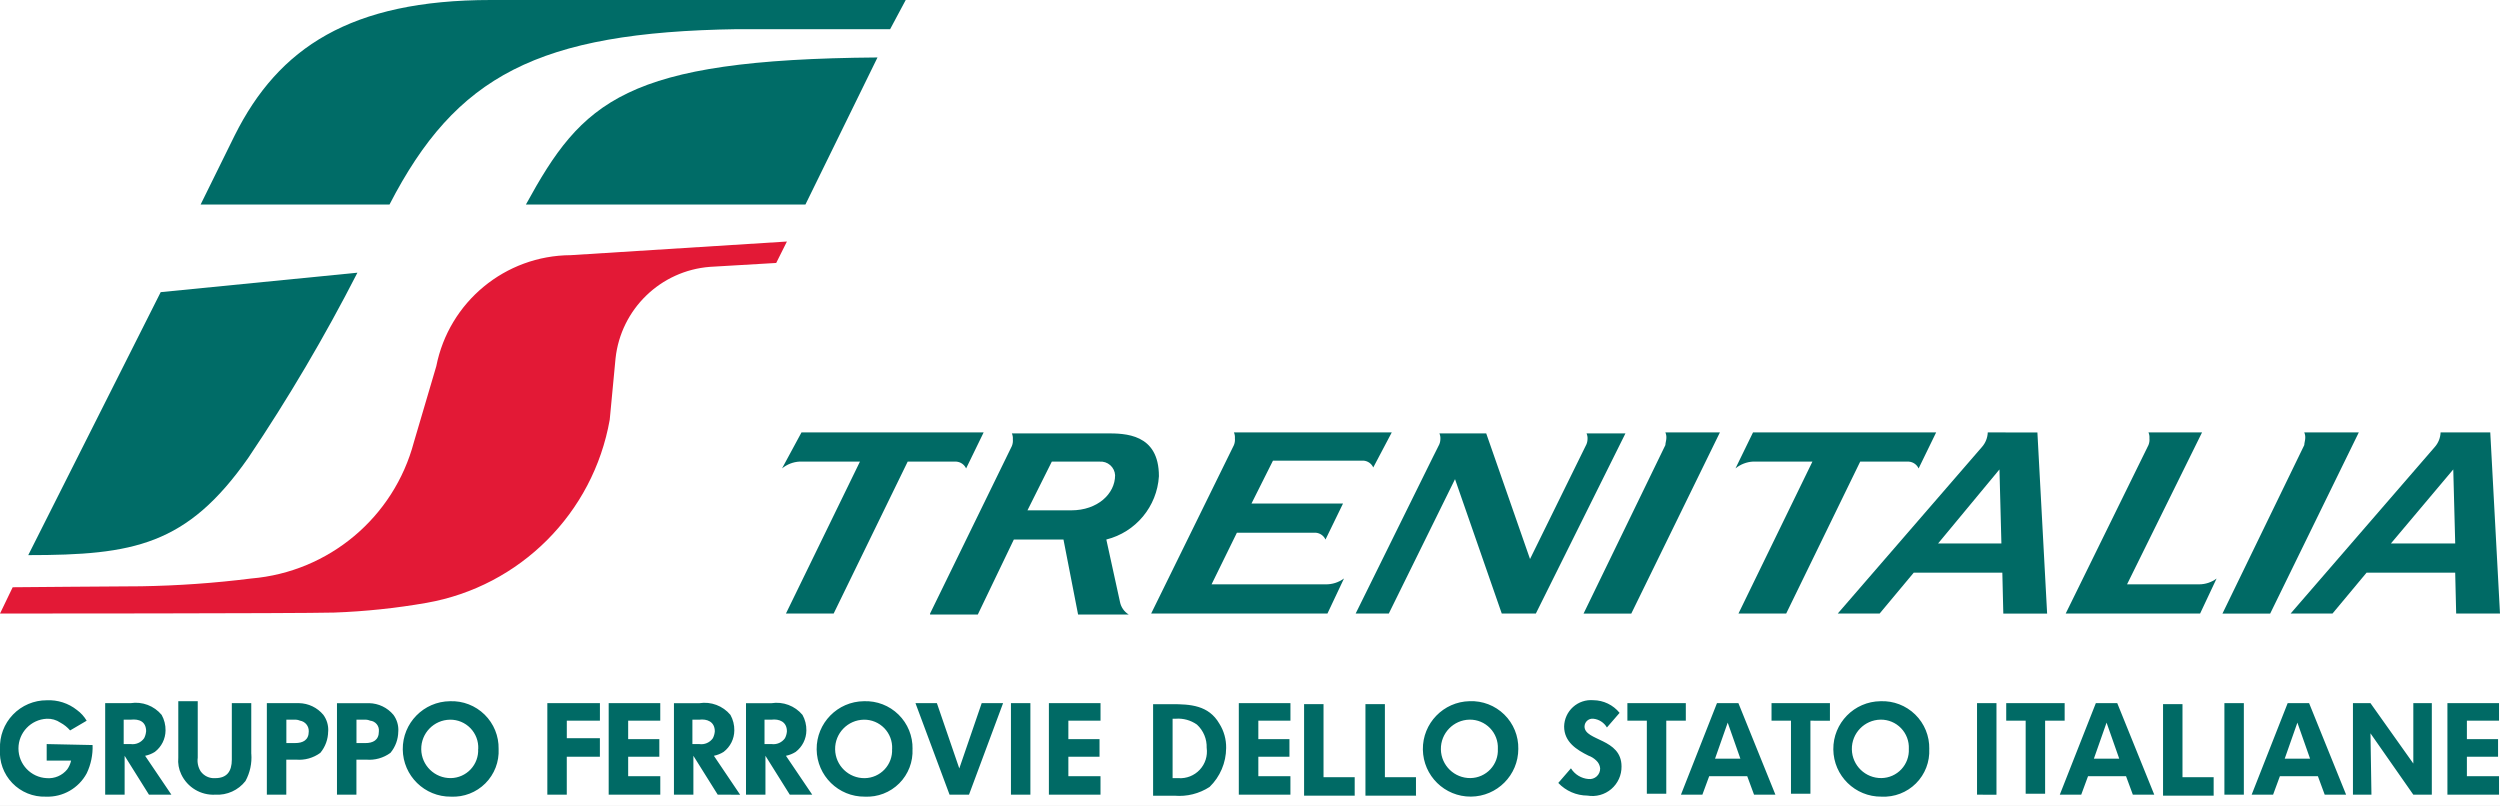
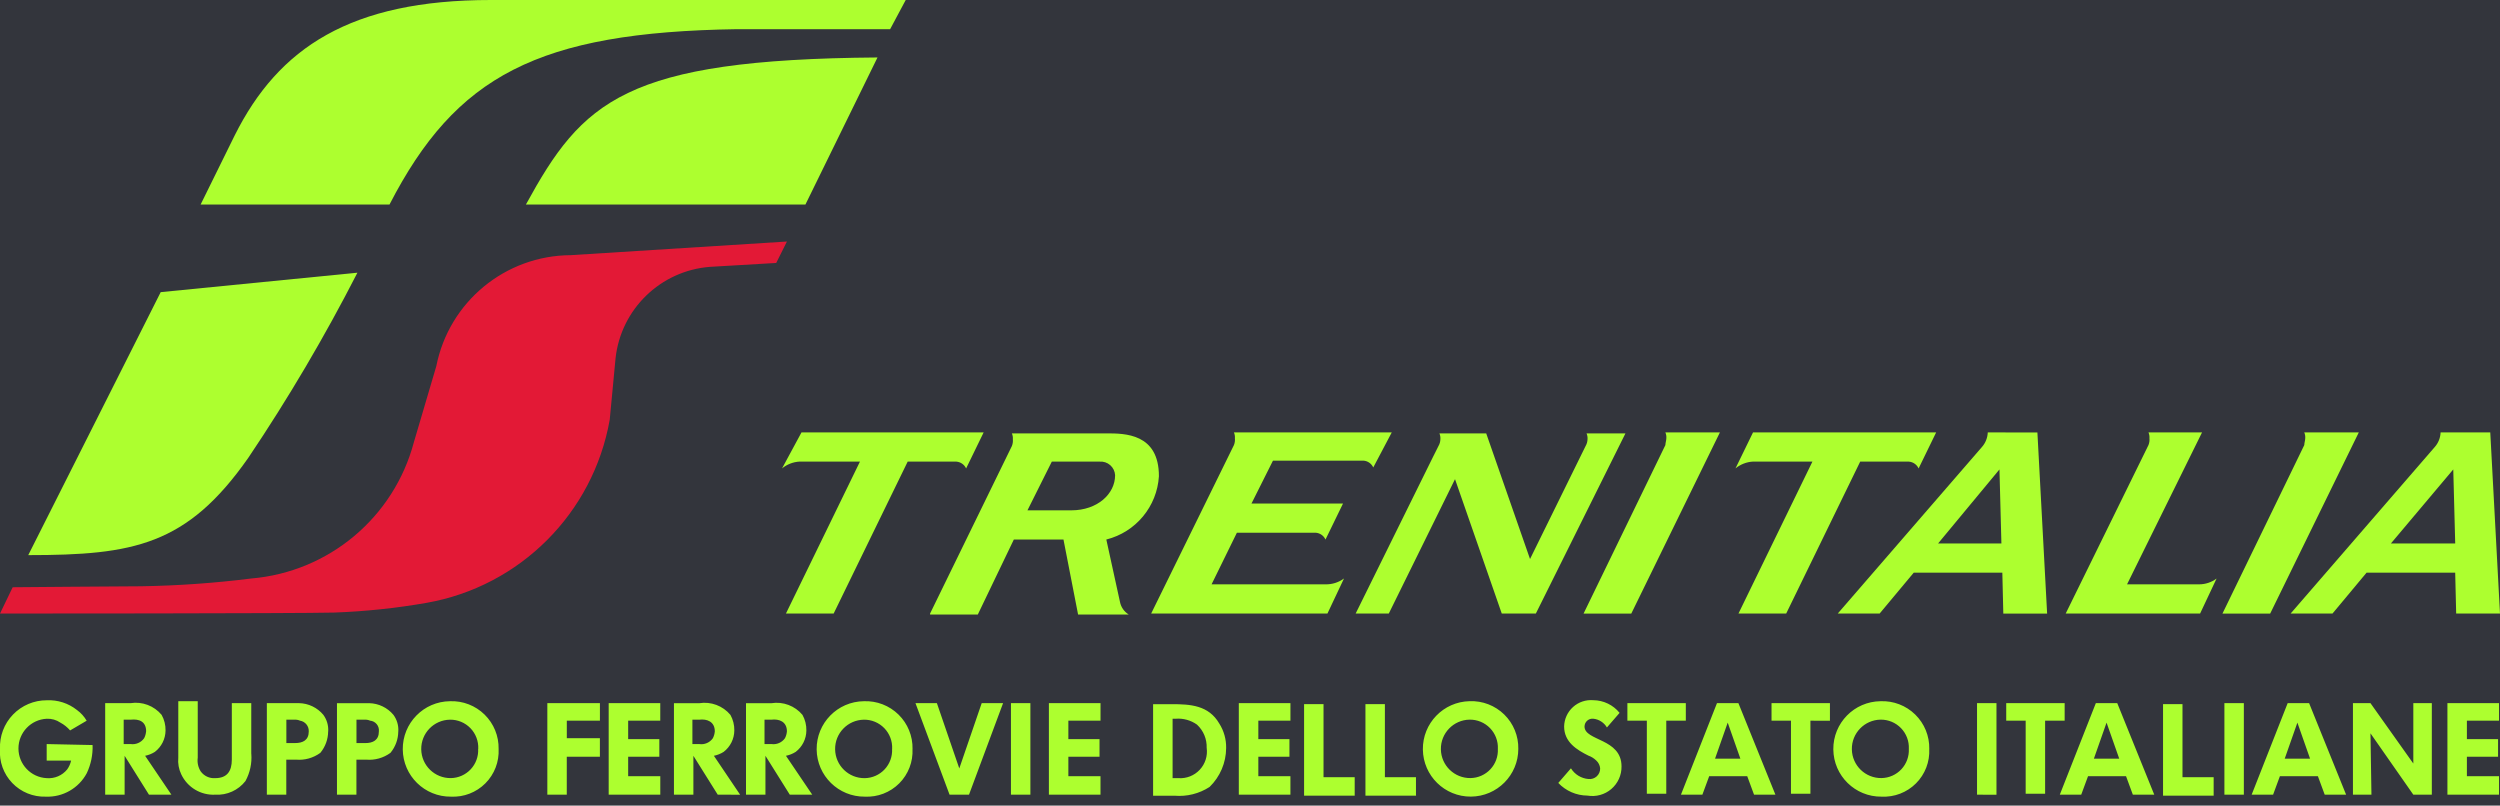
<svg xmlns="http://www.w3.org/2000/svg" viewBox="-4416 -17460 180 58">
  <defs>
    <style>
      .cls-1 {
-         fill: #fff;
+         fill: #33353C;
      }

      .cls-2 {
-         fill: #006a65;
+         fill: #ADFF2F;;
      }

      .cls-2, .cls-3, .cls-4 {
        fill-rule: evenodd;
      }

      .cls-3 {
-         fill: #006c67;
+         fill: #ADFF2F;
      }

      .cls-4 {
        fill: #e31936;
      }
    </style>
  </defs>
  <g id="Logo_Ferrovie_180x58px" data-name="Logo Ferrovie_180x58px" transform="translate(-4549.4 -17504.92)">
    <rect id="Rectangle_7619" data-name="Rectangle 7619" class="cls-1" width="180" height="58" transform="translate(133.4 44.92)" />
    <path id="Path_9164" data-name="Path 9164" class="cls-2" d="M81.7,44.4H94.815l-1.262,2.594a.844.844,0,0,0-.7-.491H89.346L84.016,57.442H80.58L85.91,46.5H81.562a2.184,2.184,0,0,0-1.262.491L81.7,44.4ZM120.76,54.918l-1.192,2.524H106.876l5.96-12.131a1.04,1.04,0,0,0,.07-.491.89.89,0,0,0-.07-.421H124.2l-1.332,2.524a.844.844,0,0,0-.7-.491h-6.521L114.1,49.519h6.591l-1.262,2.594a.844.844,0,0,0-.7-.491h-5.68l-1.823,3.716h8.2a2.158,2.158,0,0,0,1.332-.421Zm62.828,0L182.4,57.442h-9.677l5.96-12.131a1.04,1.04,0,0,0,.07-.491.889.889,0,0,0-.07-.421h3.857l-5.4,10.939h5.189a2.1,2.1,0,0,0,1.262-.421Zm-92.63,2.524,5.89-12.061a1.04,1.04,0,0,0,.07-.491.889.889,0,0,0-.07-.421h6.8c1.332,0,3.787,0,3.787,3.085a5.017,5.017,0,0,1-3.787,4.558l.982,4.488a1.38,1.38,0,0,0,.631.912h-3.646l-1.052-5.4H96.989l-2.594,5.4H90.958v-.07Zm13.323-9.957a1.038,1.038,0,0,0-1.122-.982H99.723L97.97,50.01h3.155c1.893,0,3.155-1.192,3.155-2.524ZM143.9,44.4a.889.889,0,0,1,.07.421c0,.14-.07.351-.07.491l-5.89,12.131h3.436L147.826,44.4Zm46,0a.889.889,0,0,1,.07.421c0,.14-.07.351-.07.491l-5.89,12.131h3.436L193.826,44.4Zm-39.688,0h13.183l-1.262,2.594a.844.844,0,0,0-.7-.491h-3.506l-5.329,10.939h-3.436L154.488,46.5H150.21a2.184,2.184,0,0,0-1.262.491L150.21,44.4Zm16.9,0a1.684,1.684,0,0,1-.421,1.052L156.311,57.442h3.015L161.78,54.5h6.381l.07,2.945h3.155l-.7-13.042Zm-3.576,7.994,4.418-5.329.14,5.329ZM199.716,44.4a1.684,1.684,0,0,1-.421,1.052L188.917,57.442h3.015l2.454-2.945h6.381l.07,2.945h3.155l-.7-13.042Zm-3.576,7.994,4.488-5.329.14,5.329Zm-69-6.171.421-.841a1.013,1.013,0,0,0,.14-.491.889.889,0,0,0-.07-.421H131l3.155,9.046,4-8.134a1.013,1.013,0,0,0,.14-.491.889.889,0,0,0-.07-.421h2.8l-6.451,12.972h-2.454l-3.366-9.677-4.768,9.677H121.6l5.54-11.219Z" transform="translate(109.407 31.654)" />
    <path id="Path_9165" data-name="Path 9165" class="cls-2" d="M6.661,75.126h0l-3.3-.07v1.192H5.119a1.733,1.733,0,0,1-.28.631,1.721,1.721,0,0,1-1.473.631,2.141,2.141,0,0,1,0-4.277,1.61,1.61,0,0,1,.982.28,2.462,2.462,0,0,1,.7.561l1.192-.7a2.555,2.555,0,0,0-.7-.771,3.243,3.243,0,0,0-2.174-.7A3.357,3.357,0,0,0,0,75.406a3.2,3.2,0,0,0,3.3,3.436,3.2,3.2,0,0,0,2.945-1.683,4.372,4.372,0,0,0,.421-2.034ZM179.93,73.373V72.11h-3.716V78.7h3.716V77.369h-2.314v-1.4h2.244V74.7h-2.244V73.373ZM155.107,78.7l-2.665-6.591H150.9L148.305,78.7h1.543l.491-1.332h2.735l.491,1.332Zm-2.524-2.594H150.76l.912-2.594.912,2.594Zm6.8,2.594V77.44h-2.244V72.18h-1.4v6.591h3.646Zm2.174,0V72.11h-1.4V78.7Zm7.363,0-2.665-6.591h-1.543L162.119,78.7h1.543l.491-1.332h2.735l.491,1.332Zm-2.594-2.594H164.5l.912-2.594.912,2.594Zm8.765,2.594V72.11h-1.332v4.347l-3.085-4.347h-1.262V78.7h1.332l-.07-4.418,3.085,4.418Zm-26.436-5.329V72.11h-4.207v1.262h1.4v5.259h1.4V73.373Zm-9.747,2.033A3.372,3.372,0,0,0,135.4,71.97a3.436,3.436,0,1,0,.07,6.872,3.276,3.276,0,0,0,3.436-3.436Zm-1.473,0a2,2,0,0,1-1.963,2.1,2.1,2.1,0,0,1-.07-4.207,2.009,2.009,0,0,1,2.034,2.1Zm6.311,3.3V72.11h-1.4V78.7Zm-11.991-5.329V72.11H127.55v1.262h1.4v5.259h1.4V73.373ZM127.83,78.7l-2.665-6.591h-1.543L121.028,78.7h1.543l.491-1.332H125.8l.491,1.332Zm-2.524-2.594h-1.823l.912-2.594.912,2.594Zm-3.927-2.735V72.11h-4.207v1.262h1.4v5.259h1.4V73.373Zm-12.061,2.033a3.372,3.372,0,0,0-3.506-3.436,3.436,3.436,0,1,0,3.506,3.436Zm-1.473,0a2,2,0,0,1-1.963,2.1,2.1,2.1,0,0,1-.07-4.207,2.009,2.009,0,0,1,2.034,2.1Zm8.905,1.262c0-2.034-2.665-1.823-2.665-2.875a.573.573,0,0,1,.631-.561,1.292,1.292,0,0,1,.982.631l.912-1.052a2.465,2.465,0,0,0-1.893-.912,1.938,1.938,0,0,0-2.1,1.893c0,1.122.912,1.683,1.753,2.1a1.527,1.527,0,0,1,.561.351.866.866,0,0,1,.28.561.756.756,0,0,1-.841.771,1.643,1.643,0,0,1-1.262-.771l-.912,1.052a2.915,2.915,0,0,0,2.1.912,2.1,2.1,0,0,0,2.454-2.1Zm-14.8,2.034V77.44H99.712V72.18h-1.4v6.591h3.646ZM88.282,75.336a3.165,3.165,0,0,0-.491-1.753c-.771-1.332-2.1-1.4-3.436-1.4H83.023v6.591h1.543a4.011,4.011,0,0,0,2.524-.631,3.931,3.931,0,0,0,1.192-2.8Zm-1.4,0a1.921,1.921,0,0,1-2.034,2.174h-.421V73.232h.21a2.341,2.341,0,0,1,1.543.421,2.175,2.175,0,0,1,.7,1.683Zm6.03-1.963V72.11H89.194V78.7H92.91V77.369H90.6v-1.4H92.84V74.7H90.6V73.373ZM97.538,78.7V77.44H95.294V72.18h-1.4v6.591h3.646Zm-18.3-5.329V72.11H75.52V78.7h3.716V77.369H76.922v-1.4h2.244V74.7H76.922V73.373ZM74.188,78.7V72.11h-1.4V78.7ZM72.224,72.11H70.682l-1.613,4.7-1.613-4.7H65.914L68.368,78.7h1.4l2.454-6.591Zm-6.521,3.3A3.372,3.372,0,0,0,62.2,71.97a3.436,3.436,0,1,0,.07,6.872A3.276,3.276,0,0,0,65.7,75.406Zm-1.473,0a2,2,0,0,1-1.963,2.1A2.1,2.1,0,0,1,62.2,73.3a2.009,2.009,0,0,1,2.034,2.1ZM28.679,74.144a1.836,1.836,0,0,0-.351-1.192,2.34,2.34,0,0,0-1.753-.841H24.262V78.7h1.4V76.177h.7a2.577,2.577,0,0,0,1.753-.491,2.45,2.45,0,0,0,.561-1.543Zm-1.4,0c0,.631-.421.841-.982.841h-.631V73.3h.561a.889.889,0,0,1,.421.07.7.7,0,0,1,.631.771ZM35.9,75.406A3.372,3.372,0,0,0,32.4,71.97a3.436,3.436,0,1,0,.07,6.872A3.276,3.276,0,0,0,35.9,75.406Zm-1.473,0a2,2,0,0,1-1.963,2.1A2.1,2.1,0,0,1,32.4,73.3a2.009,2.009,0,0,1,2.034,2.1Zm8.765.491V74.635H40.81V73.373h2.384V72.11H39.408V78.7h1.4V75.967h2.384Zm4.347-2.524V72.11H43.825V78.7h3.716V77.369H45.228v-1.4h2.244V74.7H45.228V73.373Zm5.75,5.329L51.4,75.9a2.1,2.1,0,0,0,.7-.28,1.96,1.96,0,0,0,.771-1.543,2.22,2.22,0,0,0-.28-1.122,2.422,2.422,0,0,0-2.244-.841H48.524V78.7h1.4V75.9l1.753,2.8Zm-1.823-4.558a1.3,1.3,0,0,1-.14.491,1.013,1.013,0,0,1-.982.421h-.491V73.3h.491c.561-.07,1.122.14,1.122.841ZM58.481,78.7l-1.893-2.8a2.1,2.1,0,0,0,.7-.28,1.96,1.96,0,0,0,.771-1.543,2.22,2.22,0,0,0-.28-1.122,2.422,2.422,0,0,0-2.244-.841H53.712V78.7h1.4V75.9l1.753,2.8Zm-1.823-4.558a1.3,1.3,0,0,1-.14.491,1.013,1.013,0,0,1-.982.421h-.491V73.3h.491c.561-.07,1.122.14,1.122.841Zm-33.027,0a1.836,1.836,0,0,0-.351-1.192,2.34,2.34,0,0,0-1.753-.841H19.213V78.7h1.4V76.177h.7a2.577,2.577,0,0,0,1.753-.491,2.45,2.45,0,0,0,.561-1.543Zm-1.4,0c0,.631-.421.841-.982.841h-.631V73.3h.561a.889.889,0,0,1,.421.07.752.752,0,0,1,.631.771ZM12.341,78.7l-1.893-2.8a2.1,2.1,0,0,0,.7-.28,1.96,1.96,0,0,0,.771-1.543,2.22,2.22,0,0,0-.28-1.122A2.422,2.422,0,0,0,9.4,72.11H7.573V78.7h1.4V75.9l1.753,2.8Zm-1.823-4.558a1.3,1.3,0,0,1-.14.491,1.013,1.013,0,0,1-.982.421H8.905V73.3H9.4c.631-.07,1.122.14,1.122.841Zm7.573,1.613V72.11h-1.4v4.067c0,.841-.351,1.332-1.192,1.332a1.18,1.18,0,0,1-1.052-.491,1.467,1.467,0,0,1-.21-.982V71.97h-1.4v4.067a2.267,2.267,0,0,0,.21,1.192A2.559,2.559,0,0,0,15.5,78.7a2.567,2.567,0,0,0,2.174-.982,3.538,3.538,0,0,0,.421-1.963Z" transform="translate(133.4 23.437)" />
    <path id="Path_9166" data-name="Path 9166" class="cls-3" d="M26.6,28,12.436,29.4,2.9,48.335c7.573,0,11.43-.7,15.847-7.012A129.769,129.769,0,0,0,26.6,28Z" transform="translate(132.534 36.554)" />
    <path id="Path_9167" data-name="Path 9167" class="cls-3" d="M70.245,2.1,71.367,0H41.5C31.4,0,26.21,3.436,23.054,9.747L20.6,14.725H34.2C38.972,5.469,44.862,2.314,59.237,2.1Z" transform="translate(127.245 44.92)" />
    <path id="Path_9168" data-name="Path 9168" class="cls-3" d="M79.314,5.9C61.082,6.04,58.067,9.055,54,16.488H74.125L79.314,5.9Z" transform="translate(117.266 43.157)" />
    <path id="Path_9169" data-name="Path 9169" class="cls-4" d="M43.9,37.632A16.258,16.258,0,0,1,30.713,50.815a48.958,48.958,0,0,1-6.661.7c-2.665.07-24.051.07-24.051.07l.912-1.893s8.134-.07,9.256-.07a73.076,73.076,0,0,0,7.924-.561A13.266,13.266,0,0,0,29.8,39.245l1.613-5.469a9.915,9.915,0,0,1,9.677-7.994L56.658,24.8l-.771,1.543-4.768.28a7.411,7.411,0,0,0-6.8,6.591L43.9,37.632Z" transform="translate(133.4 37.51)" />
  </g>
</svg>
